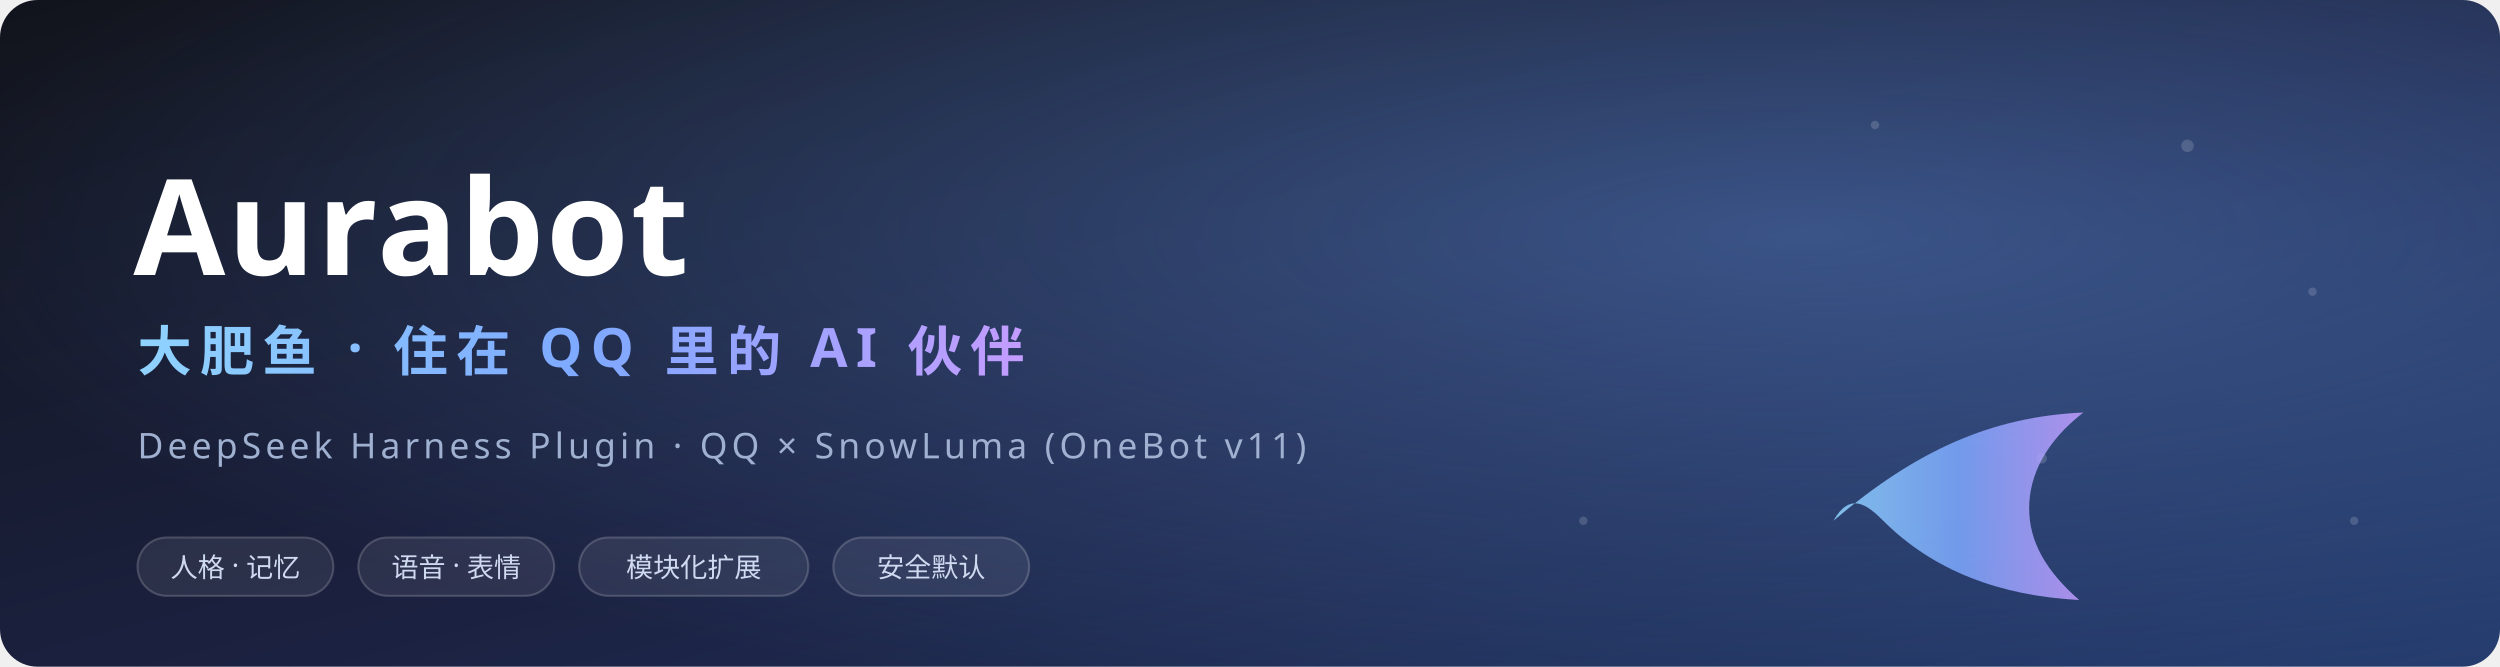
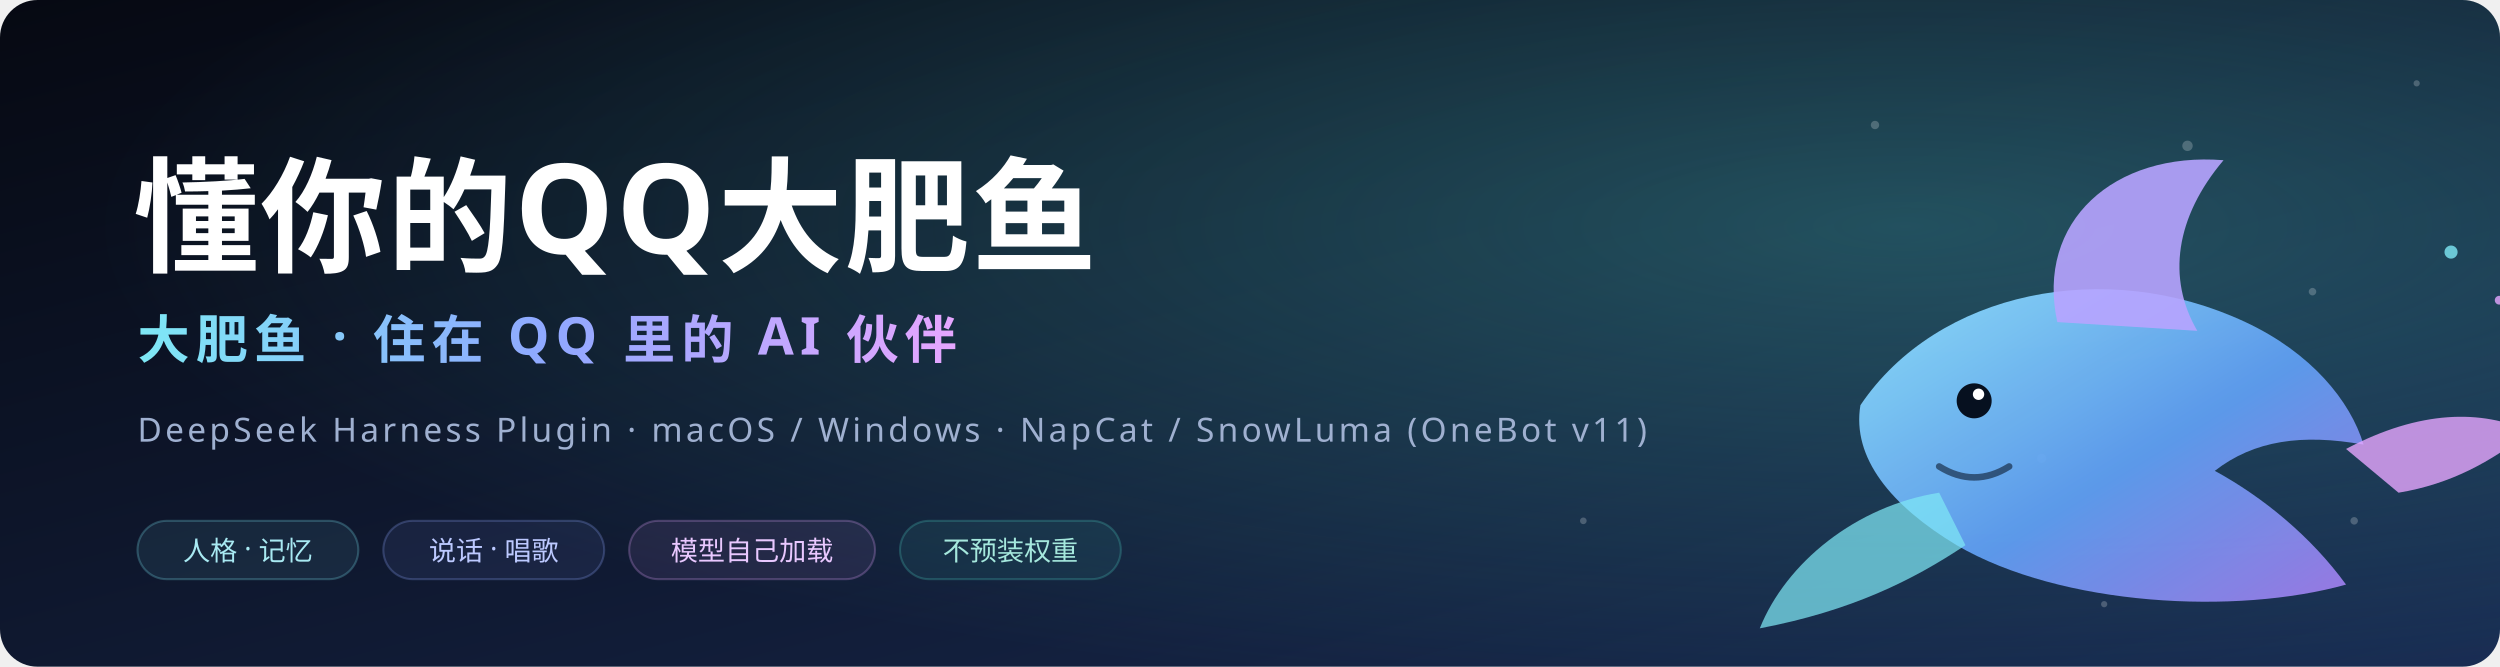
- <svg xmlns="http://www.w3.org/2000/svg" width="1200" height="320" viewBox="0 0 1200 320" role="img" aria-label="Aurabot · 大肥鱼">
+ <svg xmlns="http://www.w3.org/2000/svg" width="1200" height="320" viewBox="0 0 1200 320" role="img" aria-label="懂你的QQ大肥鱼 · 大肥鱼">
  <defs>
    <linearGradient id="bg" x1="0" y1="0" x2="1" y2="1">
-       <stop offset="0" stop-color="#12141c" />
-       <stop offset="0.55" stop-color="#1b2140" />
-       <stop offset="1" stop-color="#233a6b" />
+       <stop offset="0" stop-color="#060912" />
+       <stop offset="0.55" stop-color="#101a33" />
+       <stop offset="1" stop-color="#182b52" />
    </linearGradient>
-     <radialGradient id="glow" cx="0.72" cy="0.35" r="0.75">
-       <stop offset="0" stop-color="#6ea8ff" stop-opacity="0.38" />
-       <stop offset="1" stop-color="#6ea8ff" stop-opacity="0" />
+     <radialGradient id="glow" cx="0.76" cy="0.34" r="0.72">
+       <stop offset="0" stop-color="#4fd1c5" stop-opacity="0.30" />
+       <stop offset="1" stop-color="#4fd1c5" stop-opacity="0" />
    </radialGradient>
-     <linearGradient id="sea" x1="0" y1="0" x2="1" y2="0">
-       <stop offset="0" stop-color="#8fd3ff" />
-       <stop offset="0.5" stop-color="#7ea9ff" />
-       <stop offset="1" stop-color="#c39cff" />
+     <linearGradient id="ink" x1="0" y1="0" x2="1" y2="0">
+       <stop offset="0" stop-color="#7ee8f5" />
+       <stop offset="0.5" stop-color="#8fa8ff" />
+       <stop offset="1" stop-color="#e6a6ff" />
+     </linearGradient>
+     <linearGradient id="fish" x1="0" y1="0" x2="1" y2="1">
+       <stop offset="0" stop-color="#8fe3ff" />
+       <stop offset="0.55" stop-color="#5f9df0" />
+       <stop offset="1" stop-color="#a17ae8" />
    </linearGradient>
  </defs>
  <rect width="1200" height="320" rx="18" fill="url(#bg)" />
  <rect width="1200" height="320" rx="18" fill="url(#glow)" />
-   <g opacity="0.16" fill="#ffffff">
-     <circle cx="1050" cy="70" r="3" />
-     <circle cx="1110" cy="140" r="2" />
-     <circle cx="980" cy="220" r="2.5" />
-     <circle cx="1130" cy="250" r="2" />
+   <g opacity="0.22" fill="#ffffff">
+     <circle cx="1050" cy="70" r="2.5" />
+     <circle cx="1110" cy="140" r="1.8" />
+     <circle cx="980" cy="220" r="2.2" />
+     <circle cx="1130" cy="250" r="1.8" />
    <circle cx="900" cy="60" r="2" />
-     <circle cx="760" cy="250" r="2" />
+     <circle cx="760" cy="250" r="1.6" />
+     <circle cx="1010" cy="290" r="1.5" />
+     <circle cx="1160" cy="40" r="1.5" />
  </g>
-   <path d="M880 250c40-34 76-50 120-52-18 14-26 30-26 46 0 16 8 30 24 44-38-2-70-14-94-38-8-8-16-14-24 0z" fill="url(#sea)" opacity="0.85" />
-   <text x="64" y="132" fill="#ffffff" font-family="'Segoe UI','PingFang SC','Microsoft YaHei',system-ui,sans-serif" font-size="64" font-weight="800" letter-spacing="1">Aurabot</text>
-   <text x="66" y="178" fill="url(#sea)" font-family="'Segoe UI','PingFang SC','Microsoft YaHei',system-ui,sans-serif" font-size="26" font-weight="600" letter-spacing="4">大肥鱼 · 住在 QQ 里的 AI 伙伴</text>
-   <text x="66" y="220" fill="#9fb0d0" font-family="'Segoe UI','PingFang SC','Microsoft YaHei',system-ui,sans-serif" font-size="17" letter-spacing="2">DeepSeek Harness Plugin · QQ × SnowLuma (OneBot v11)</text>
-   <g transform="translate(66,258)">
-     <rect x="0" y="0" width="94" height="28" rx="14" fill="#ffffff14" stroke="#ffffff2e" />
-     <text x="47" y="19" text-anchor="middle" fill="#cfd9ef" font-family="'Segoe UI','PingFang SC',sans-serif" font-size="13">人格 · 记忆</text>
-     <rect x="106" y="0" width="94" height="28" rx="14" fill="#ffffff14" stroke="#ffffff2e" />
-     <text x="153" y="19" text-anchor="middle" fill="#cfd9ef" font-family="'Segoe UI','PingFang SC',sans-serif" font-size="13">语音 · 表情</text>
-     <rect x="212" y="0" width="110" height="28" rx="14" fill="#ffffff14" stroke="#ffffff2e" />
-     <text x="267" y="19" text-anchor="middle" fill="#cfd9ef" font-family="'Segoe UI','PingFang SC',sans-serif" font-size="13">模块化扩展</text>
-     <rect x="334" y="0" width="94" height="28" rx="14" fill="#ffffff14" stroke="#ffffff2e" />
-     <text x="381" y="19" text-anchor="middle" fill="#cfd9ef" font-family="'Segoe UI','PingFang SC',sans-serif" font-size="13">安全默认</text>
+   <g transform="translate(830,58) scale(1.05)">
+     <path d="M60 130 C95 78 172 62 236 92 C266 106 284 128 290 148 C262 143 240 146 222 160 C244 172 266 190 282 212 C232 226 152 222 104 194 C74 176 56 154 60 130 Z" fill="url(#fish)" opacity="0.95" />
+     <path d="M150 92 C140 46 176 14 226 18 C204 44 200 72 214 96 Z" fill="#b7a4ff" opacity="0.9" />
+     <path d="M96 170 C58 176 26 202 14 232 C56 224 84 210 108 194 Z" fill="#7ee8f5" opacity="0.72" />
+     <path d="M282 150 C316 132 344 132 366 142 C348 156 330 166 306 170 Z" fill="#e6a6ff" opacity="0.8" />
+     <circle cx="112" cy="128" r="8" fill="#06101f" />
+     <circle cx="114" cy="125" r="2.6" fill="#ffffff" />
+     <path d="M96 158 Q112 168 128 158" stroke="#0b1a30" stroke-width="3" fill="none" stroke-linecap="round" opacity="0.6" />
+     <circle cx="330" cy="60" r="3" fill="#7ee8f5" opacity="0.8" />
+     <circle cx="352" cy="82" r="2" fill="#e6a6ff" opacity="0.8" />
+   </g>
+   <text x="64" y="126" fill="#ffffff" font-family="'Segoe UI','PingFang SC','Microsoft YaHei',system-ui,sans-serif" font-size="60" font-weight="800" letter-spacing="1">懂你的QQ大肥鱼</text>
+   <text x="66" y="172" fill="url(#ink)" font-family="'Segoe UI','PingFang SC','Microsoft YaHei',system-ui,sans-serif" font-size="25" font-weight="600" letter-spacing="3">大肥鱼 · 住在 QQ 里的 AI 伙伴</text>
+   <text x="66" y="212" fill="#9fb0d0" font-family="'Segoe UI','PingFang SC','Microsoft YaHei',system-ui,sans-serif" font-size="16" letter-spacing="1.6">DeepSeek Harness Plugin · macOS / Windows · NapCat / SnowLuma (OneBot v11)</text>
+   <g transform="translate(66,250)">
+     <rect x="0" y="0" width="106" height="28" rx="14" fill="#7ee8f515" stroke="#7ee8f540" />
+     <text x="53" y="19" text-anchor="middle" fill="#a8e9f2" font-family="'Segoe UI','PingFang SC',sans-serif" font-size="13">人格 · 记忆</text>
+     <rect x="118" y="0" width="106" height="28" rx="14" fill="#8fa8ff15" stroke="#8fa8ff40" />
+     <text x="171" y="19" text-anchor="middle" fill="#bcc9ff" font-family="'Segoe UI','PingFang SC',sans-serif" font-size="13">说话 · 唱歌</text>
+     <rect x="236" y="0" width="118" height="28" rx="14" fill="#e6a6ff15" stroke="#e6a6ff40" />
+     <text x="295" y="19" text-anchor="middle" fill="#e9c8ff" font-family="'Segoe UI','PingFang SC',sans-serif" font-size="13">模型自己加载</text>
+     <rect x="366" y="0" width="106" height="28" rx="14" fill="#4fd1c515" stroke="#4fd1c540" />
+     <text x="419" y="19" text-anchor="middle" fill="#a5e8dd" font-family="'Segoe UI','PingFang SC',sans-serif" font-size="13">不预装权重</text>
  </g>
</svg>
